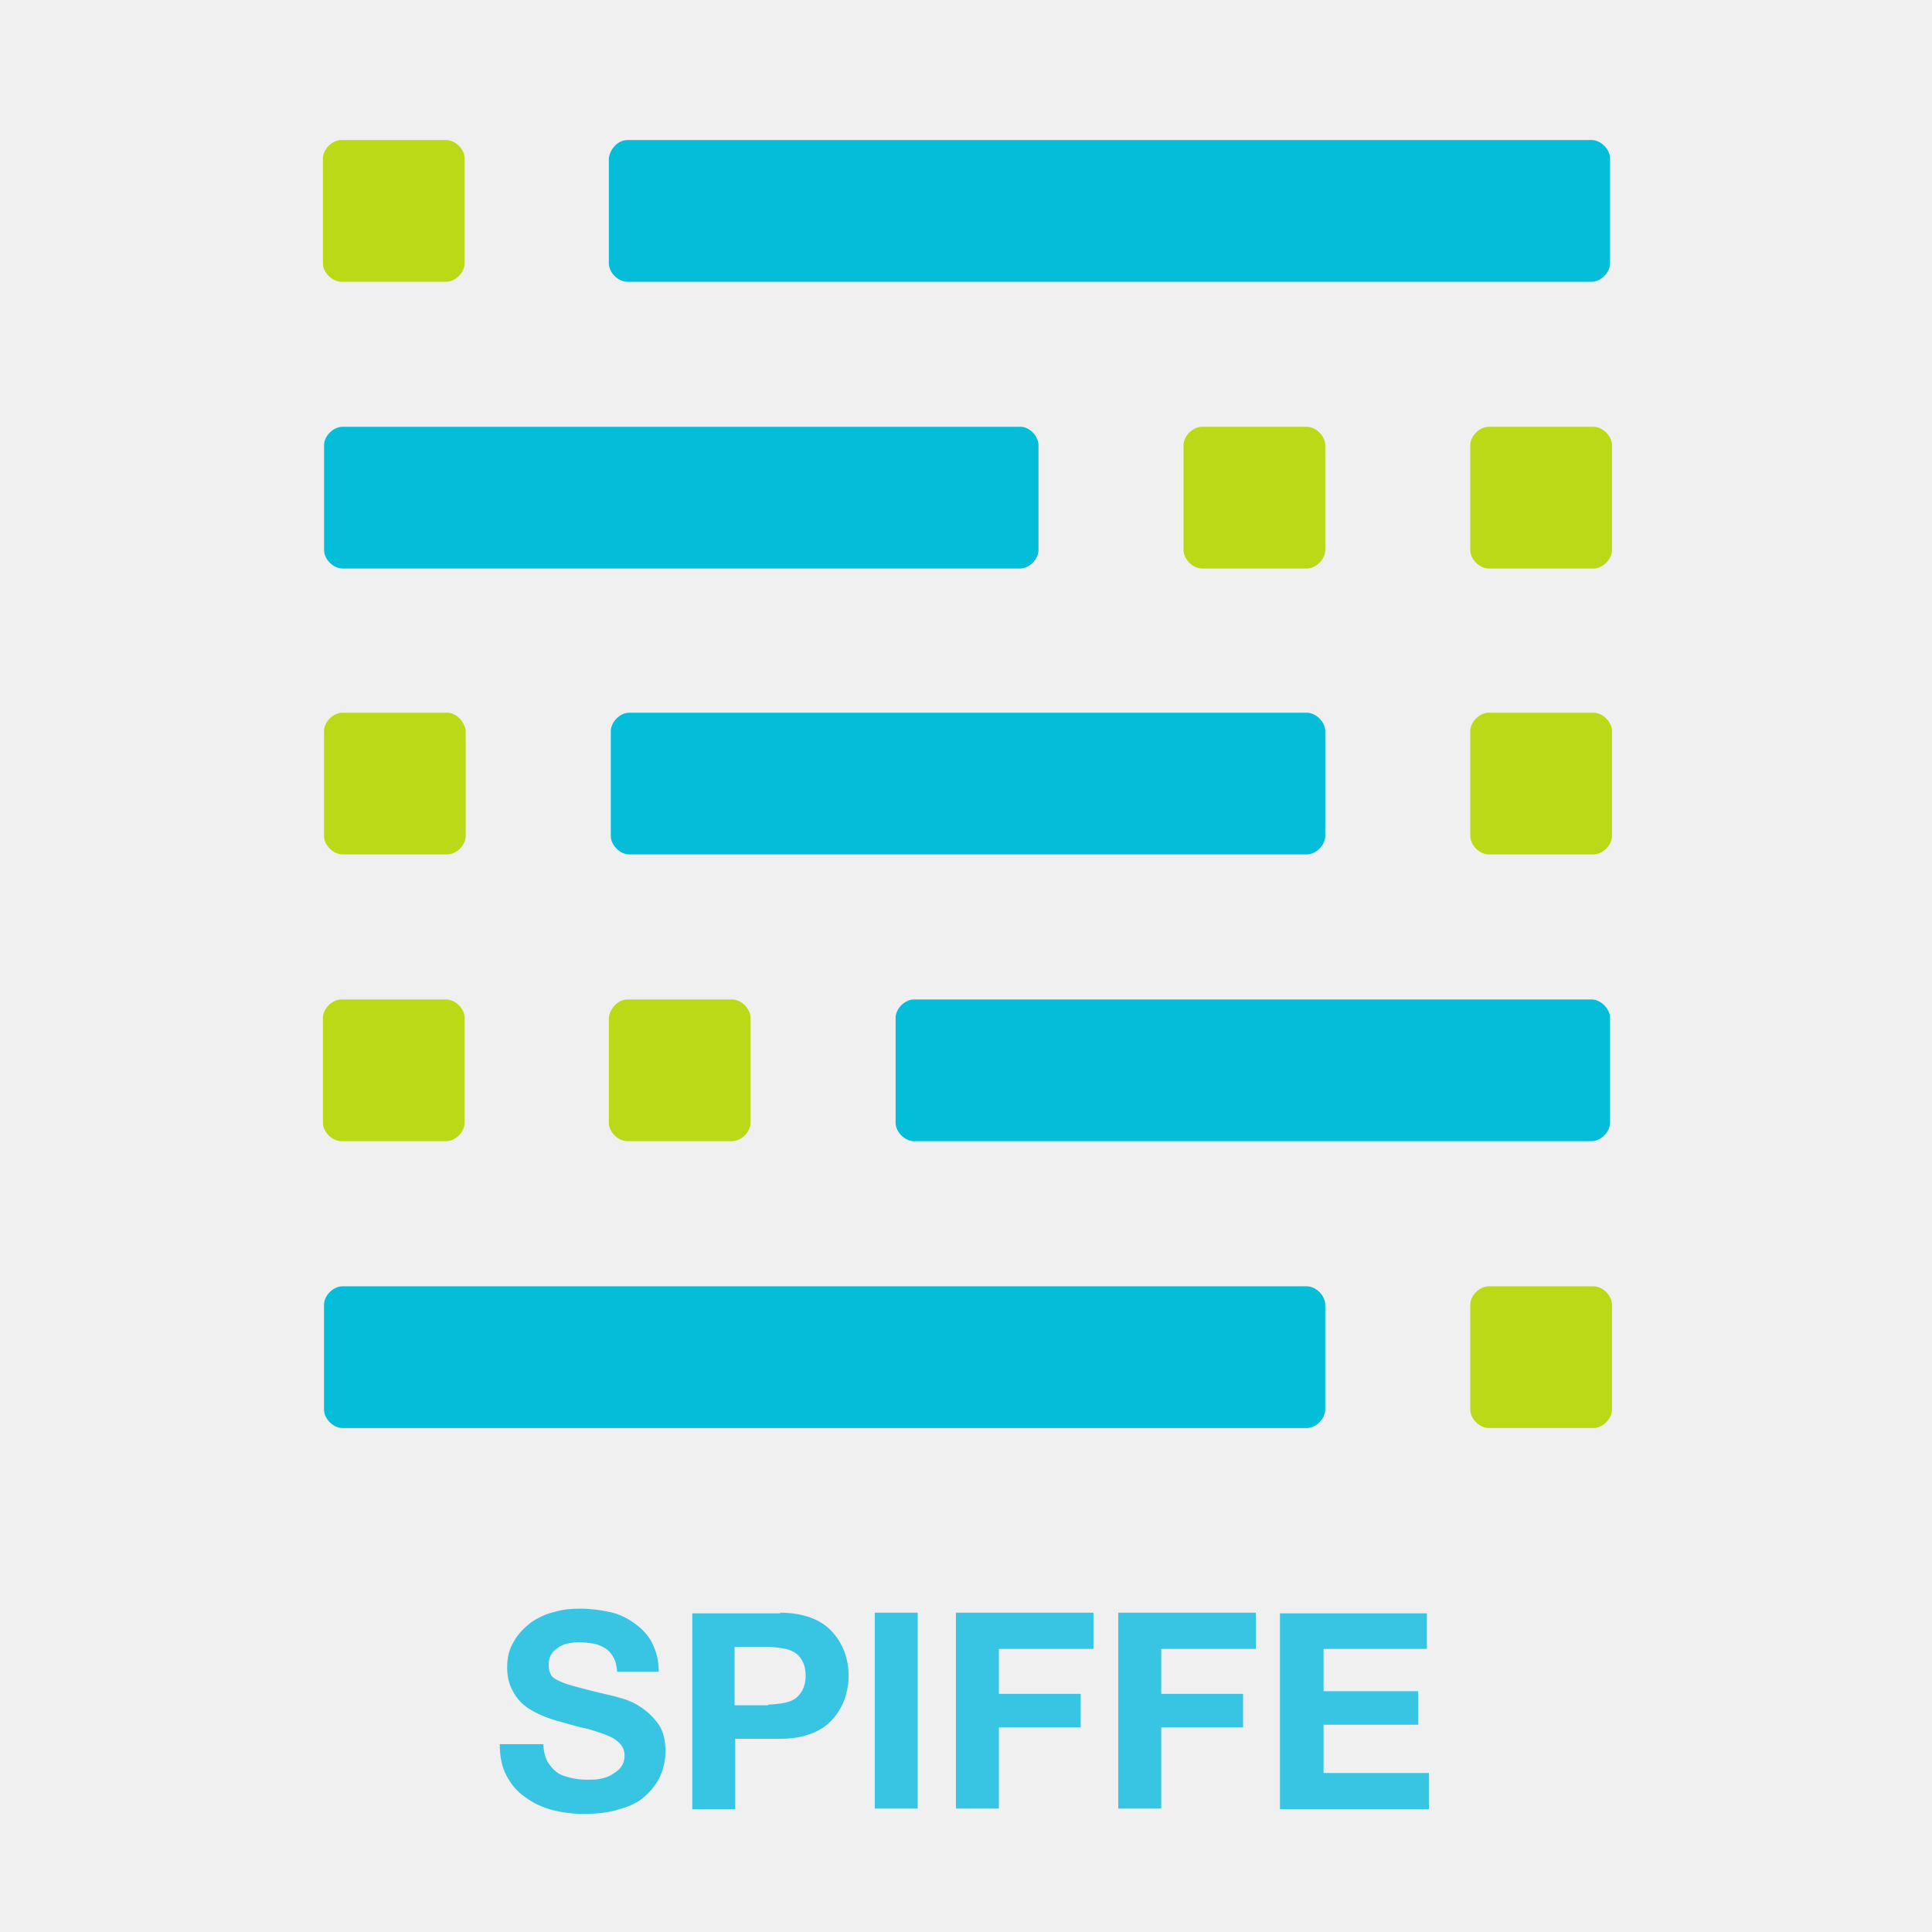
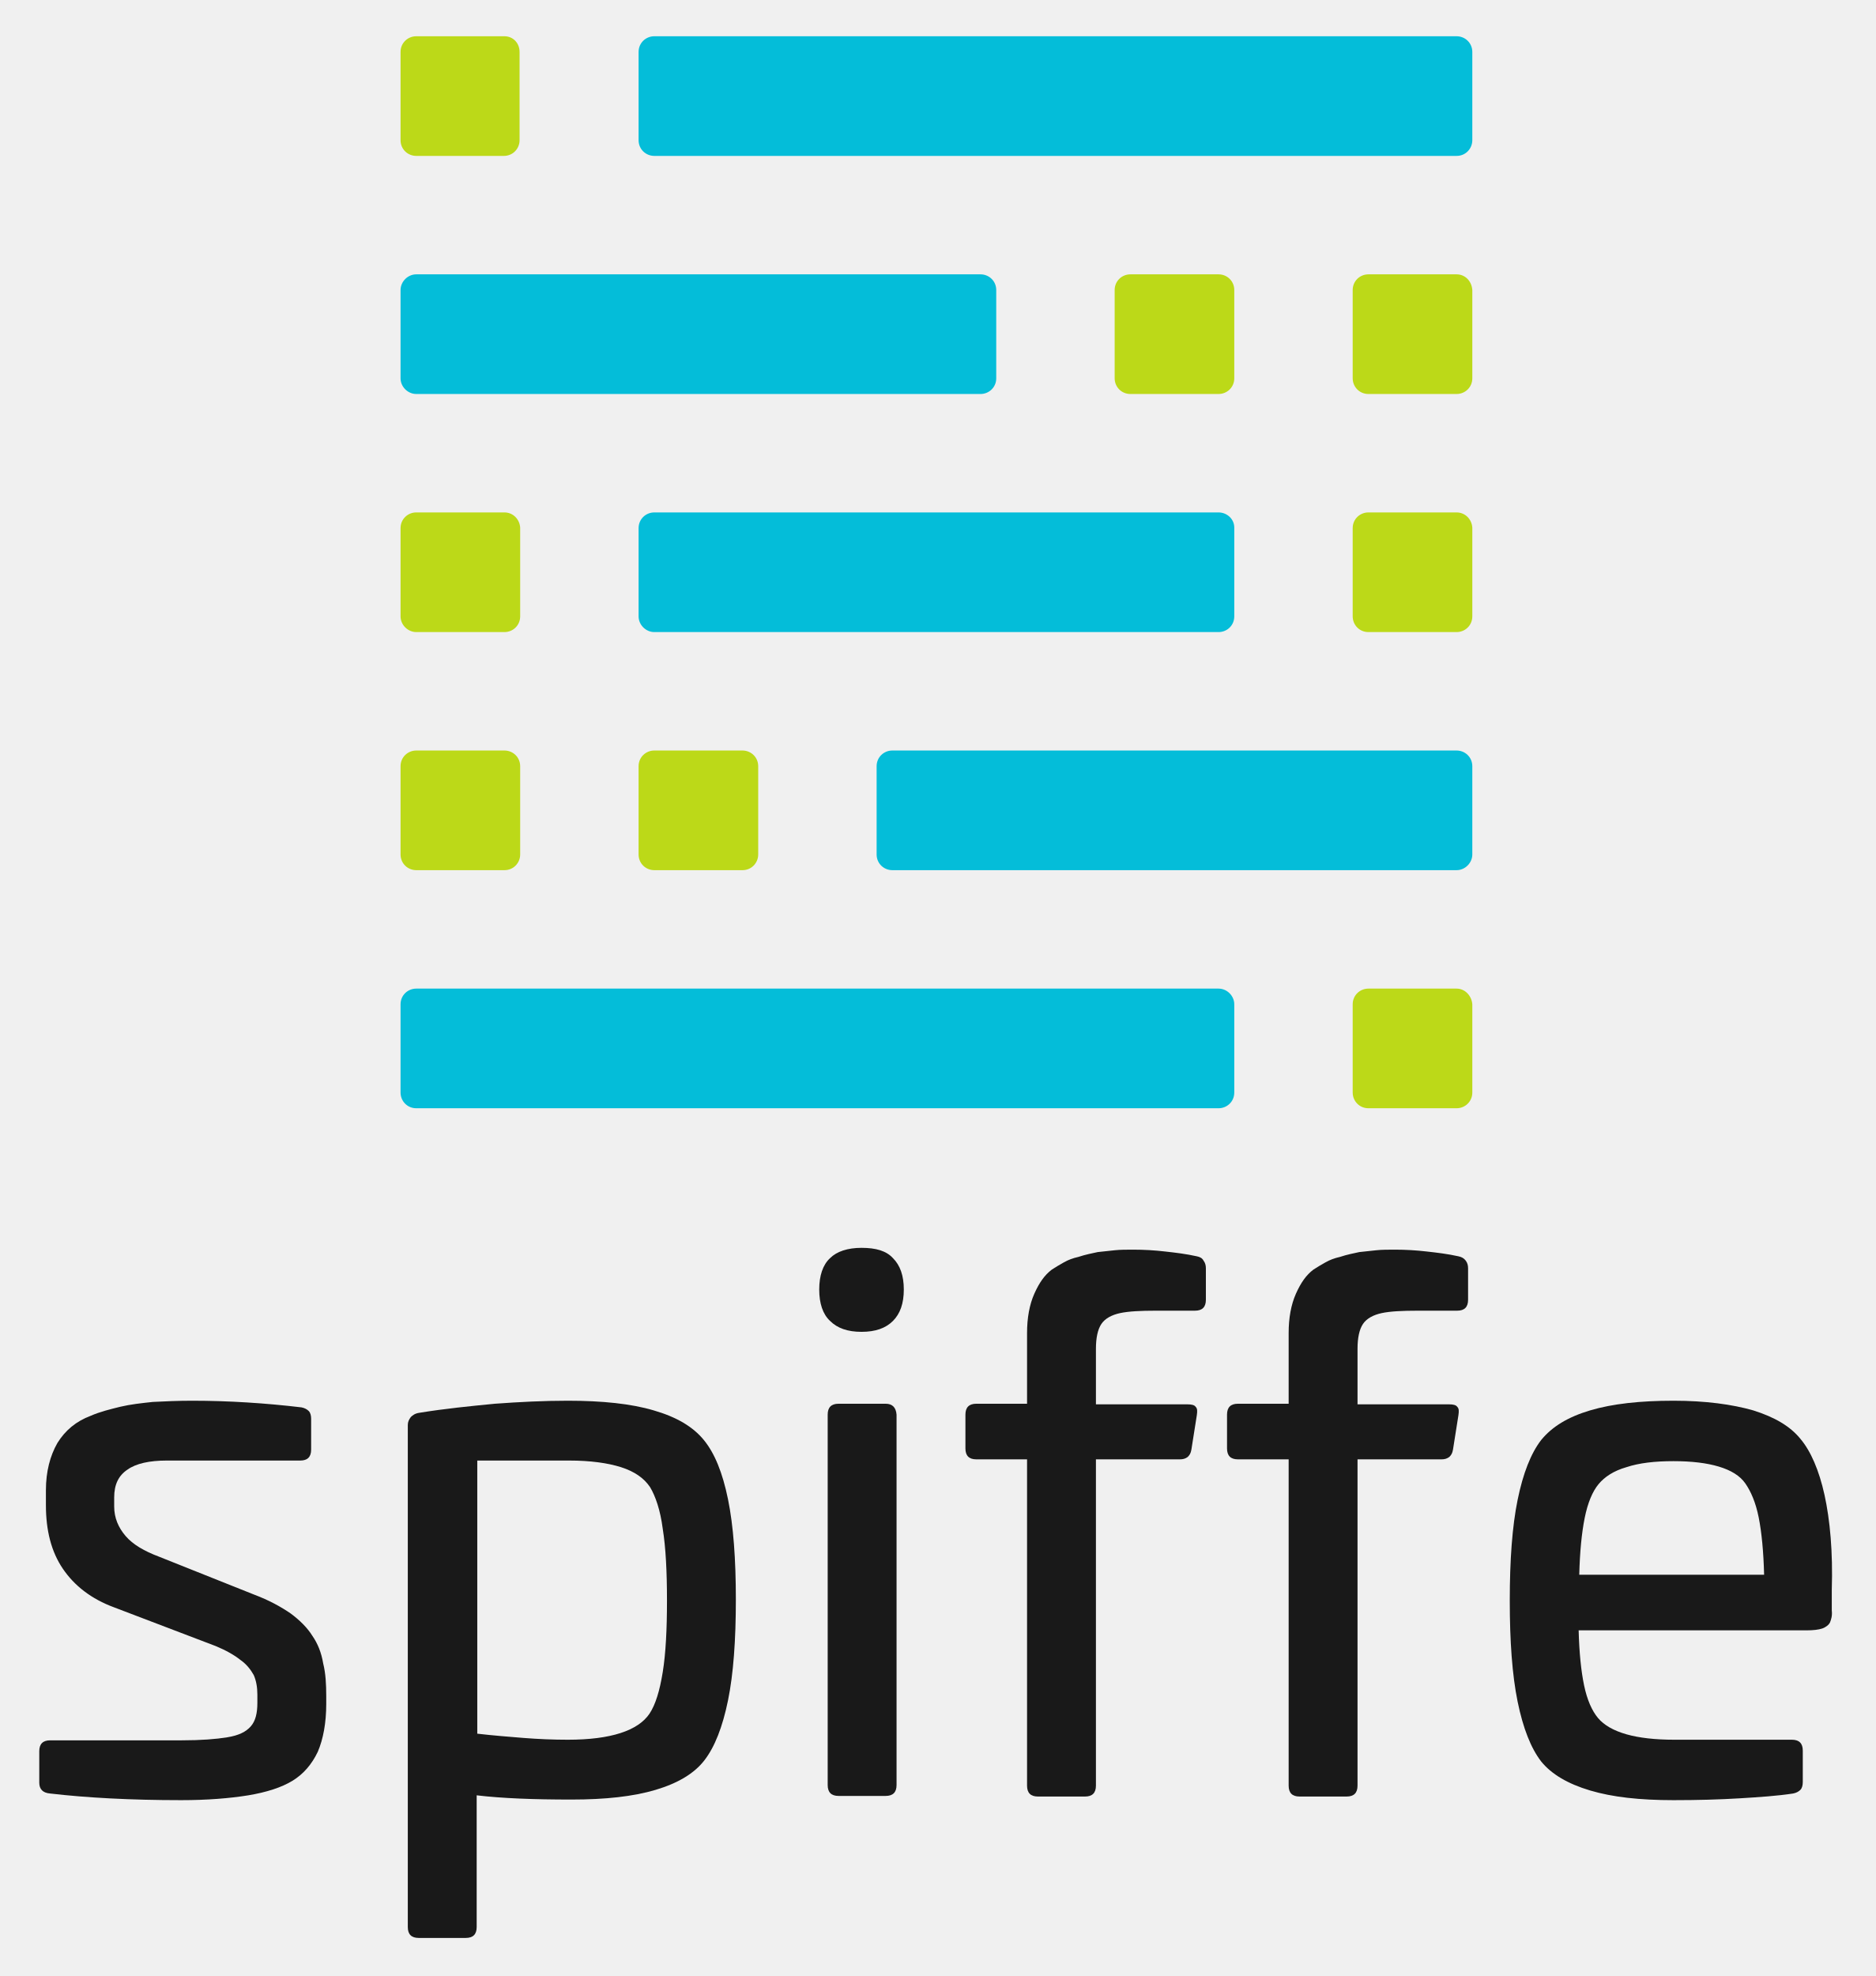
- <svg xmlns="http://www.w3.org/2000/svg" version="1.1" id="Layer_1" x="0px" y="0px" viewBox="0 0 288 288" style="enable-background:new 0 0 288 288;" xml:space="preserve">
+ <svg xmlns="http://www.w3.org/2000/svg" version="1.1" x="0px" y="0px" viewBox="0 0 310.5 327" style="enable-background:new 0 0 310.5 327;" xml:space="preserve">
  <style type="text/css">
- 	.st0{fill:#0072C6;}
- 	.st1{fill:#F0FEFE;}
- 	.st2{fill:#EFFDFD;}
- 	.st3{fill:#F0FDFD;}
- 	.st4{fill:#38C4E3;}
- 	.st5{fill:#326DE5;}
- 	.st6{fill:#2A9E8B;}
- 	.st7{fill:#F47621;}
- 	.st8{fill:#7FA3EF;}
- 	.st9{fill:#86A9F0;}
- 	.st10{fill:#7BA0EE;}
- 	.st11{fill:#82A5EF;}
- 	.st12{fill:#FEFEFE;}
- 	.st13{fill:none;}
- 	.st14{fill:#D3EBE7;}
- 	.st15{fill:#DBEEEB;}
- 	.st16{fill:#BEE1DB;}
- 	.st17{fill:#E0F0EE;}
- 	.st18{fill:#FDFEFE;}
- 	.st19{fill:#FBFCFC;}
- 	.st20{fill:#2EA08E;}
- 	.st21{fill:#2A9E8C;}
- 	.st22{fill:#47AC9B;}
- 	.st23{fill:#F4FAF9;}
- 	.st24{fill:#747373;}
- 	.st25{fill:#1073C1;}
- 	.st26{fill:#F4F4F4;}
- 	.st27{fill:#DBDBDB;}
- 	.st28{fill:#A3A3A3;}
- 	.st29{fill:#2A2929;}
- 	.st30{fill:#222121;}
- 	.st31{fill:#6C6B6B;}
- 	.st32{fill:#B1B1B1;}
- 	.st33{fill:#D2D2D2;}
- 	.st34{fill:#D6D6D6;}
- 	.st35{fill:#DEDEDE;}
- 	.st36{fill:#D5D5D5;}
- 	.st37{fill:#C1C1C1;}
- 	.st38{fill:#E1E1E1;}
- 	.st39{fill:#CECECE;}
- 	.st40{fill:#3F3E3E;}
- 	.st41{fill:#B8B8B8;}
- 	.st42{fill:#C9C9C9;}
- 	.st43{fill:#BCBBBB;}
- 	.st44{fill:#D7D7D7;}
- 	.st45{fill:#B7B7B7;}
- 	.st46{fill:#9B9A9A;}
- 	.st47{fill:#ACACAC;}
- 	.st48{fill:#4B4949;}
- 	.st49{fill:#ABABAB;}
- 	.st50{fill:#484646;}
- 	.st51{fill:#E7E7E7;}
- 	.st52{fill:#333232;}
- 	.st53{fill:#CBCBCB;}
- 	.st54{fill:#8E8D8D;}
- 	.st55{fill:#313030;}
- 	.st56{fill:#5B5959;}
- 	.st57{fill:#D4D4D4;}
- 	.st58{fill:#BFBFBF;}
- 	.st59{fill:#D8D8D8;}
- 	.st60{fill:#9F9F9F;}
- 	.st61{fill:#E5E5E5;}
- 	.st62{fill:#EDEDED;}
- 	.st63{fill:#919090;}
- 	.st64{fill:#B5B5B5;}
- 	.st65{fill:#AFAFAF;}
- 	.st66{fill:#C6C6C6;}
- 	.st67{fill:#767575;}
- 	.st68{fill:#3C3B3B;}
- 	.st69{fill:#DDDDDD;}
- 	.st70{fill:#9E9E9E;}
- 	.st71{fill:#363535;}
- 	.st72{fill:#D0D0D0;}
- 	.st73{fill:#CFCECE;}
- 	.st74{fill:#E3E3E3;}
- 	.st75{fill:#9F9E9E;}
- 	.st76{fill:#E6E6E6;}
- 	.st77{fill:#656565;}
- 	.st78{fill:#5D5C5C;}
- 	.st79{fill:#878686;}
- 	.st80{fill:#717070;}
- 	.st81{fill:#959595;}
- 	.st82{fill:#A2A1A1;}
- 	.st83{fill:#999898;}
- 	.st84{fill:#8F8F8F;}
- 	.st85{fill:#E0E0E0;}
- 	.st86{fill:#535252;}
- 	.st87{fill:#666565;}
- 	.st88{fill:#C0C0C0;}
- 	.st89{fill:#DADADA;}
- 	.st90{fill:#4A4949;}
- 	.st91{fill:#A1A1A1;}
- 	.st92{fill:#B3B3B3;}
- 	.st93{fill:#4B4A4A;}
- 	.st94{fill:#A9A9A9;}
- 	.st95{fill:#777676;}
- 	.st96{fill:#C4C4C4;}
- 	.st97{fill:#C7C6C6;}
- 	.st98{fill:#4F4E4E;}
- 	.st99{fill:#A7A6A6;}
- 	.st100{fill:#BEBEBE;}
- 	.st101{fill:#A7A7A7;}
- 	.st102{fill:#BABABA;}
- 	.st103{fill:#3B3939;}
- 	.st104{fill:#AEAEAE;}
- 	.st105{fill:#A6A6A6;}
- 	.st106{fill:#E2E2E2;}
- 	.st107{fill:#949393;}
- 	.st108{fill:#474646;}
- 	.st109{fill:#D3D3D3;}
- 	.st110{fill:#CACACA;}
- 	.st111{fill:#CFCFCF;}
- 	.st112{fill:#B2B2B2;}
- 	.st113{fill:#898888;}
- 	.st114{fill:#F8F8F8;}
- 	.st115{fill:#DCDCDC;}
- 	.st116{fill:#EBEBEB;}
- 	.st117{fill:#AAAAAA;}
- 	.st118{fill:#9C9C9C;}
- 	.st119{fill:#ACABAB;}
- 	.st120{fill:#838383;}
- 	.st121{fill:#A2A2A2;}
- 	.st122{fill:#0D0C0C;}
- 	.st123{fill:#C2C1C1;}
- 	.st124{fill:#C8C8C8;}
- 	.st125{fill:#3A3939;}
- 	.st126{fill:#ECECEC;}
- 	.st127{fill:#939393;}
- 	.st128{fill:#A3A2A2;}
- 	.st129{fill:#5B5A5A;}
- 	.st130{fill:#616060;}
- 	.st131{fill:#424141;}
- 	.st132{fill:#C7C7C7;}
- 	.st133{fill:#D5D4D4;}
- 	.st134{fill:#C3C3C3;}
- 	.st135{fill:#515050;}
- 	.st136{fill:#2B2A2A;}
- 	.st137{fill:#565555;}
- 	.st138{fill:#B6B6B6;}
- 	.st139{fill:#787777;}
- 	.st140{fill:#979696;}
- 	.st141{fill:#CDCDCD;}
- 	.st142{fill:#8D8D8D;}
- 	.st143{fill:#6B6A6A;}
- 	.st144{fill:#3D3B3B;}
- 	.st145{fill:#909090;}
- 	.st146{fill:#6A6969;}
- 	.st147{fill:#191818;}
- 	.st148{fill:#605F5F;}
- 	.st149{fill:#7B7A7A;}
- 	.st150{fill:#A1A0A0;}
- 	.st151{fill:#D1D1D1;}
- 	.st152{fill:#B7B6B6;}
- 	.st153{fill:#AAA9A9;}
- 	.st154{fill:#ADADAD;}
- 	.st155{fill:#999999;}
- 	.st156{fill:#666464;}
- 	.st157{fill:#BCBCBC;}
- 	.st158{fill:#D1D0D0;}
- 	.st159{fill:#373636;}
- 	.st160{fill:#141212;}
- 	.st161{fill:#252424;}
- 	.st162{fill:#0F0E0E;}
- 	.st163{fill:#161515;}
- 	.st164{fill:#454343;}
- 	.st165{fill:#070606;}
- 	.st166{fill:#6F6E6E;}
- 	.st167{fill:#434242;}
- 	.st168{fill:#353434;}
- 	.st169{fill:#302E2E;}
- 	.st170{fill:#464545;}
- 	.st171{fill:#201F1F;}
- 	.st172{fill:#2D2C2C;}
- 	.st173{fill:#1D1B1B;}
- 	.st174{fill:#464444;}
- 	.st175{fill:#242222;}
- 	.st176{fill:#0C0A0A;}
- 	.st177{fill:#232121;}
- 	.st178{fill:#262424;}
- 	.st179{fill:#939292;}
- 	.st180{fill:#161414;}
- 	.st181{fill:#3A3838;}
- 	.st182{fill:#575555;}
- 	.st183{fill:#0A0909;}
- 	.st184{fill:#626161;}
- 	.st185{fill:#5A5959;}
- 	.st186{fill:#7C7C7C;}
- 	.st187{fill:#525151;}
- 	.st188{fill:#1C1B1B;}
- 	.st189{fill:#686767;}
- 	.st190{fill:#292727;}
- 	.st191{fill:#0E0D0D;}
- 	.st192{fill:#2F2E2E;}
- 	.st193{fill:#090707;}
- 	.st194{fill:#2E2D2D;}
- 	.st195{fill:#1E1C1C;}
- 	.st196{fill:#040101;}
- 	.st197{fill:#212020;}
- 	.st198{fill:#1B1919;}
- 	.st199{fill:#807F7F;}
- 	.st200{fill:#2F2D2D;}
- 	.st201{fill:#777575;}
- 	.st202{fill:#656464;}
- 	.st203{fill:#3B3A3A;}
- 	.st204{fill:#777777;}
- 	.st205{fill:#2A2828;}
- 	.st206{fill:#0F0C0C;}
- 	.st207{fill:#5E5D5D;}
- 	.st208{fill:#0D0B0B;}
- 	.st209{fill:#595858;}
- 	.st210{fill:#2F2F2F;}
- 	.st211{fill:#101010;}
- 	.st212{fill:#191919;}
- 	.st213{fill:#181616;}
- 	.st214{fill:#0E0C0C;}
- 	.st215{fill:#211F1F;}
- 	.st216{fill:#767676;}
- 	.st217{fill:#C2C2C2;}
- 	.st218{fill:#5C5A5A;}
- 	.st219{fill:#2C2B2B;}
- 	.st220{fill:#1D1D1D;}
- 	.st221{fill:#2E2E2E;}
- 	.st222{fill:#4E4D4D;}
- 	.st223{fill:#A4A4A4;}
- 	.st224{fill:#7E7E7E;}
- 	.st225{fill:#949494;}
- 	.st226{fill:#1A1A1A;}
- 	.st227{fill:#242424;}
- 	.st228{fill:#383636;}
- 	.st229{fill:#222020;}
- 	.st230{fill:#414141;}
- 	.st231{fill:#636262;}
- 	.st232{fill:#323131;}
- 	.st233{fill:#424242;}
- 	.st234{fill:#2B2929;}
- 	.st235{fill:#1C1C1C;}
- 	.st236{fill:#585858;}
- 	.st237{fill:#3F3F3F;}
- 	.st238{fill:#5C5C5C;}
- 	.st239{fill:#1F1D1D;}
- 	.st240{fill:#1B1B1B;}
- 	.st241{fill:#4C4C4C;}
- 	.st242{fill:#333333;}
- 	.st243{fill:#3D3C3C;}
- 	.st244{fill:#3D3D3D;}
- 	.st245{fill:#7E7D7D;}
- 	.st246{fill:#282626;}
- 	.st247{fill:#161616;}
- 	.st248{fill:#858484;}
- 	.st249{fill:#363434;}
- 	.st250{fill:#2D2B2B;}
- 	.st251{fill:#545353;}
- 	.st252{fill:#313131;}
- 	.st253{fill:#2A2A2A;}
- 	.st254{fill:#262626;}
- 	.st255{fill:#121212;}
- 	.st256{fill:#969696;}
- 	.st257{fill:#797979;}
- 	.st258{fill:#737373;}
- 	.st259{fill:#282727;}
- 	.st260{fill:#131212;}
- 	.st261{fill:#232323;}
- 	.st262{fill:#5A5A5A;}
- 	.st263{fill:#454545;}
- 	.st264{fill:#353535;}
- 	.st265{fill:#868585;}
- 	.st266{fill:#312F2F;}
- 	.st267{fill:#2E2C2C;}
- 	.st268{fill:#616161;}
- 	.st269{fill:#181717;}
- 	.st270{fill:#373737;}
- 	.st271{fill:#8B8B8B;}
- 	.st272{fill:#4D4D4D;}
- 	.st273{fill:#272727;}
- 	.st274{fill:#191717;}
- 	.st275{fill:#6A6A6A;}
- 	.st276{fill:#535353;}
- 	.st277{fill:#626262;}
- 	.st278{fill:#2C2C2C;}
- 	.st279{fill:#323232;}
- 	.st280{fill:#8A8A8A;}
- 	.st281{fill:#3E3E3E;}
- 	.st282{fill:#2D2D2D;}
- 	.st283{fill:#818181;}
- 	.st284{fill:#3B3B3B;}
- 	.st285{fill:#898989;}
- 	.st286{fill:#5B5B5B;}
- 	.st287{fill:#868686;}
- 	.st288{fill:#A0A0A0;}
- 	.st289{fill:#7A7A7A;}
- 	.st290{fill:#717171;}
- 	.st291{fill:#434343;}
- 	.st292{fill:#494949;}
- 	.st293{fill:#464646;}
- 	.st294{fill:#636363;}
- 	.st295{fill:#515151;}
- 	.st296{fill:#222222;}
- 	.st297{fill:#848484;}
- 	.st298{fill:#292929;}
- 	.st299{fill:#6D6D6D;}
- 	.st300{fill:#787878;}
- 	.st301{fill:#151515;}
- 	.st302{fill:#282828;}
- 	.st303{fill:#A8A8A8;}
- 	.st304{fill:#565656;}
- 	.st305{fill:#363636;}
- 	.st306{fill:#727272;}
- 	.st307{fill:#919191;}
- 	.st308{fill:#676767;}
- 	.st309{fill:#5D5D5D;}
- 	.st310{fill:#070707;}
- 	.st311{fill:#1E1E1E;}
- 	.st312{fill:#545454;}
- 	.st313{fill:#757575;}
- 	.st314{fill:#525252;}
- 	.st315{fill:#6F6F6F;}
- 	.st316{fill:#505050;}
- 	.st317{fill:#1E1D1D;}
- 	.st318{fill:#6E6E6E;}
- 	.st319{fill:#262525;}
- 	.st320{fill:#E4E4E4;}
- 	.st321{fill:#7B7B7B;}
- 	.st322{fill:#575757;}
- 	.st323{fill:#1A1919;}
- 	.st324{fill:#404040;}
- 	.st325{fill:#7D7D7D;}
- 	.st326{fill:#151313;}
- 	.st327{fill:#444444;}
- 	.st328{fill:#4F4F4F;}
- 	.st329{fill:#0D0D0D;}
- 	.st330{fill:#050303;}
- 	.st331{fill:#8E8E8E;}
- 	.st332{fill:#1F1E1E;}
- 	.st333{fill:#191616;}
- 	.st334{fill:#828282;}
- 	.st335{fill:#181818;}
- 	.st336{fill:#303030;}
- 	.st337{fill:#6C6C6C;}
- 	.st338{fill:#4B4B4B;}
- 	.st339{fill:#474747;}
- 	.st340{fill:#858585;}
- 	.st341{fill:#979797;}
- 	.st342{fill:#929292;}
- 	.st343{fill:#585757;}
- 	.st344{fill:#504F4F;}
- 	.st345{fill:#686868;}
- 	.st346{fill:#CCCCCC;}
- 	.st347{fill:#7F7F7F;}
- 	.st348{fill:#F6F6F6;}
- 	.st349{fill:#D9D9D9;}
- 	.st350{fill:#212121;}
- 	.st351{fill:#8C8C8C;}
- 	.st352{fill:#888888;}
- 	.st353{fill:#9B9B9B;}
- 	.st354{fill:#BBBBBB;}
- 	.st355{fill:#5E5E5E;}
- 	.st356{fill:#9A9A9A;}
- 	.st357{fill:#B9B9B9;}
- 	.st358{fill:#383838;}
- 	.st359{fill:#3C3C3C;}
- 	.st360{fill:#F1F1F1;}
- 	.st361{fill:#FAFAFA;}
- 	.st362{fill:#B4B4B4;}
- 	.st363{fill:#E9E9E9;}
- 	.st364{fill:#DFDFDF;}
- 	.st365{fill:#555555;}
- 	.st366{fill:#BDBDBD;}
- 	.st367{fill:#707070;}
- 	.st368{fill:#878787;}
- 	.st369{fill:#E8E8E8;}
- 	.st370{fill:#C5C5C5;}
- 	.st371{fill:#989898;}
- 	.st372{fill:#EAEAEA;}
- 	.st373{fill:#323030;}
- 	.st374{fill:#606060;}
- 	.st375{fill:#747474;}
- 	.st376{fill:#FDFDFD;}
- 	.st377{fill:#B0B0B0;}
- 	.st378{fill:#A5A5A5;}
- 	.st379{fill:#F9F9F9;}
- 	.st380{fill:#0B0B0B;}
- 	.st381{fill:#080808;}
- 	.st382{fill:#F0F0F0;}
- 	.st383{fill:#646464;}
- 	.st384{fill:#F3F3F3;}
- 	.st385{fill:#EFEFEF;}
- 	.st386{fill:#0E0E0E;}
- 	.st387{fill:#030303;}
- 	.st388{fill:#9D9D9D;}
- 	.st389{fill:#252525;}
- 	.st390{fill:#343434;}
- 	.st391{fill:#666666;}
- 	.st392{fill:#090909;}
- 	.st393{fill:#3A3A3A;}
- 	.st394{fill:#050505;}
- 	.st395{fill:#4E4E4E;}
- 	.st396{fill:#040404;}
- 	.st397{fill:#202020;}
- 	.st398{fill:#BCD918;}
- 	.st399{fill:#04BDD9;}
- 	.st400{fill:#3A4F9F;}
- 	.st401{fill:#5567AE;}
- 	.st402{fill:#3F5090;}
- 	.st403{fill:#5B67A1;}
- 	.st404{fill:#3E4F90;}
- 	.st405{fill:#6A79B9;}
- 	.st406{fill:#6E78AF;}
- 	.st407{fill:#43559F;}
- 	.st408{fill:#252C45;}
- 	.st409{fill:#375375;}
- 	.st410{fill:#FE6633;}
- 	.st411{fill:#F5F1F0;}
- 	.st412{fill:#E44733;}
- 	.st413{fill:#EA6653;}
- 	.st414{fill:#EA6552;}
- 	.st415{fill:#FEE8E4;}
- 	.st416{fill:#E1CDCA;}
- 	.st417{fill:#E54934;}
- 	.st418{fill:#F4A523;}
- 	.st419{fill:#F6E1DD;}
- 	.st420{fill:#E86553;}
- 	.st421{fill:#FED4CC;}
- 	.st422{fill:#D7AFAA;}
- 	.st423{fill:#06262C;}
- 	.st424{fill:#209FBC;}
- 	.st425{fill:#209EBB;}
- 	.st426{fill:#F0F2F2;}
- 	.st427{fill:#3F585D;}
- 	.st428{fill:#09282E;}
- 	.st429{fill:#F0F1F3;}
- 	.st430{fill:#F1F4F7;}
- 	.st431{fill:#0070C3;}
- 	.st432{fill:#F5F6F8;}
- 	.st433{fill:#88E0B8;}
- 	.st434{fill:#DFE0E2;}
- 	.st435{fill:#6FD7C1;}
- 	.st436{fill:#42C6D4;}
- 	.st437{fill:#77DABE;}
- 	.st438{fill:#F5F6F1;}
- 	.st439{fill:#A4E5C8;}
- 	.st440{fill:#3FC4D5;}
- 	.st441{fill:#34BDF0;}
- 	.st442{fill:#F7F5DF;}
- 	.st443{fill:#62D2C7;}
- 	.st444{fill:#F8F4CF;}
- 	.st445{fill:#6AD5C4;}
- 	.st446{fill:#F6F5EA;}
- 	.st447{fill:#FAF2B3;}
- 	.st448{fill:#E9EAEC;}
- 	.st449{fill:#E7E8EA;}
- 	.st450{fill:#9FDEF9;}
- 	.st451{fill:#FBF1A3;}
- 	.st452{fill:#F9F3C4;}
- 	.st453{fill:#E3E4E6;}
- 	.st454{fill:#F8F4D6;}
- 	.st455{fill:#A0DEF8;}
- 	.st456{fill:#F2F3F5;}
- 	.st457{fill:#9CDCF8;}
- 	.st458{fill:#DADBDD;}
- 	.st459{fill:#81DDBA;}
- 	.st460{fill:#EDEEF0;}
- 	.st461{fill:#FEEB73;}
- 	.st462{fill:#4DC8E0;}
- 	.st463{fill:#DCDDDF;}
- 	.st464{fill:#97DAF7;}
- 	.st465{fill:#D7D8DA;}
- 	.st466{fill:#43C2E8;}
- 	.st467{fill:#44C4E5;}
- 	.st468{fill:#D5D6D8;}
- 	.st469{fill:#F1F2F4;}
- 	.st470{fill:#71D6C9;}
- 	.st471{fill:#FEE864;}
- 	.st472{fill:#5ECED5;}
- 	.st473{fill:#F7F5E7;}
- 	.st474{fill:#78D8C5;}
- 	.st475{fill:#67D2CE;}
- 	.st476{fill:#7FDBBF;}
- 	.st477{fill:#8ADDBF;}
- 	.st478{fill:#22ADE2;}
- 	.st479{fill:#F4F5F7;}
- 	.st480{fill:#1F649A;}
- 	.st481{fill:#32C0DA;}
- 	.st482{fill:#41C2E9;}
- 	.st483{fill:#2DBEDC;}
- 	.st484{fill:#17699A;}
- 	.st485{fill:#FDE968;}
- 	.st486{fill:#FED740;}
- 	.st487{fill:#98DFC2;}
- 	.st488{fill:#5ACFCA;}
- 	.st489{fill:#FEDD4B;}
- 	.st490{fill:#3E879F;}
- 	.st491{fill:#FDE357;}
- 	.st492{fill:#55CADB;}
- 	.st493{fill:#FAF09E;}
- 	.st494{fill:#FEFDF4;}
- 	.st495{fill:#58CCD8;}
- 	.st496{fill:#FEE050;}
- 	.st497{fill:#28AEE2;}
- 	.st498{fill:#FCEF8F;}
- 	.st499{fill:#DCDEE0;}
- 	.st500{fill:#ECEDEF;}
- 	.st501{fill:#EFF0F2;}
- 	.st502{fill:#E0E1E3;}
- 	.st503{fill:#E5E7E8;}
- 	.st504{fill:#D9DADC;}
- 	.st505{fill:#E0E3E4;}
- 	.st506{fill:#D5D8D9;}
- 	.st507{fill:#7CD8D1;}
- 	.st508{fill:#D2D5D7;}
- 	.st509{fill:#8BD6F6;}
- 	.st510{fill:#79D6D4;}
- 	.st511{fill:#89DFB7;}
- 	.st512{fill:#38BEEF;}
- 	.st513{fill:#4FC8DF;}
- 	.st514{fill:#3CC0EC;}
- 	.st515{fill:#64D1D1;}
- 	.st516{fill:#71D6C7;}
- 	.st517{fill:#6AD4CC;}
- 	.st518{fill:#48C5E3;}
- 	.st519{fill:#63D0D2;}
- 	.st520{fill:#83DFBB;}
- 	.st521{fill:#83DCBE;}
- 	.st522{fill:#89E5D6;}
- 	.st523{fill:#066CA3;}
- 	.st524{fill:#7DDDD8;}
- 	.st525{fill:#0071CE;}
- 	.st526{fill:#087EBB;}
- 	.st527{fill:#85DFB9;}
- 	.st528{fill:#A1E4C8;}
- 	.st529{fill:#7EDACC;}
- 	.st530{fill:#85DCCC;}
- 	.st531{fill:#47C7D1;}
- 	.st532{fill:#48C7D6;}
- 	.st533{fill:#7DDCBC;}
- 	.st534{fill:#92E0C9;}
- 	.st535{fill:#8CDEC9;}
- 	.st536{fill:#8FD8F7;}
- 	.st537{fill:#3AC3D7;}
- 	.st538{fill:#F7F5E5;}
- 	.st539{fill:#50CBCD;}
- 	.st540{fill:#5DD0C9;}
- 	.st541{fill:#6AD3CF;}
- 	.st542{fill:#64D3C6;}
- 	.st543{fill:#72D6CD;}
- 	.st544{fill:#78D7CE;}
- 	.st545{fill:#65D3C5;}
- 	.st546{fill:#88D5F7;}
- 	.st547{fill:#F9F3BD;}
- 	.st548{fill:#FAF2AA;}
- 	.st549{fill:#F9F3B7;}
- 	.st550{fill:#F4F4D0;}
- 	.st551{fill:#01ACEE;}
- 	.st552{fill:#9BDCF8;}
- 	.st553{fill:#06AFEC;}
- 	.st554{fill:#49C3EC;}
- 	.st555{fill:#FCF095;}
- 	.st556{fill:#FCEF89;}
- 	.st557{fill:#FCF19B;}
- 	.st558{fill:#DBEDBF;}
- 	.st559{fill:#49C6E3;}
- 	.st560{fill:#45C4E5;}
- 	.st561{fill:#98E1C9;}
- 	.st562{fill:#9CE3C8;}
- 	.st563{fill:#FDED7E;}
- 	.st564{fill:#FDEC79;}
- 	.st565{fill:#FEEA6E;}
- 	.st566{fill:#F4EC83;}
- 	.st567{fill:#FEE65D;}
- 	.st568{fill:#0BB1EA;}
- 	.st569{fill:#15B4E5;}
- 	.st570{fill:#22BAE1;}
- 	.st571{fill:#19B6E5;}
- 	.st572{fill:#FED239;}
- 	.st573{fill:#FDCD31;}
- 	.st574{fill:#FCCA2C;}
- 	.st575{fill:#4DCAD0;}
- 	.st576{fill:#FDEE84;}
- 	.st577{fill:#8ADDCD;}
- 	.st578{fill:#80D9D0;}
- 	.st579{fill:#85DACF;}
- 	.st580{fill:#71D5D1;}
- 	.st581{fill:#56CCD4;}
- 	.st582{fill:#5DCED2;}
- 	.st583{fill:#4FCAD4;}
- 	.st584{fill:#64D0D4;}
- 	.st585{fill:#6BD3D4;}
- 	.st586{fill:#7DDBBF;}
- 	.st587{fill:#E0C049;}
- 	.st588{fill:#F5BB21;}
- 	.st589{fill:#93D9F7;}
- 	.st590{fill:#49C7E2;}
- 	.st591{fill:#77D9C4;}
- 	.st592{fill:#8FDFCC;}
- 	.st593{fill:#35C1D9;}
- 	.st594{fill:#28BCDD;}
- 	.st595{fill:#56CDCC;}
- 	.st596{fill:#64D1D0;}
- 	.st597{fill:#FDC627;}
- 	.st598{fill:#FBC224;}
- 	.st599{fill:#B2D4AF;}
- 	.st600{fill:#D9CD66;}
- 	.st601{fill:#D0E3A1;}
- 	.st602{fill:#D7EAB5;}
- 	.st603{fill:#0EB2E9;}
- 	.st604{fill:#FCEE84;}
- 	.st605{fill:#11B3E8;}
- 	.st606{fill:#15B4E6;}
- 	.st607{fill:#1EB8E2;}
- 	.st608{fill:#25BBDF;}
- 	.st609{fill:#FDDB46;}
- 	.st610{fill:#FCBD1D;}
- 	.st611{fill:#020203;}
- 	.st612{fill:#030304;}
- 	.st613{fill:#080809;}
- 	.st614{fill:#070708;}
- 	.st615{fill:#2C2D32;}
- 	.st616{fill:#040405;}
- 	.st617{fill:#24252B;}
- 	.st618{fill:#323237;}
- 	.st619{fill:#23242C;}
- 	.st620{fill:#414149;}
- 	.st621{fill:#37383D;}
- 	.st622{fill:#27272D;}
- 	.st623{fill:#2A2B30;}
- 	.st624{fill:#383A40;}
- 	.st625{fill:#3A3B42;}
- 	.st626{fill:#303135;}
- 	.st627{fill:#303237;}
- 	.st628{fill:#3B3A41;}
- 	.st629{fill:#1D1D20;}
- 	.st630{fill:#2F3036;}
- 	.st631{fill:#232429;}
- 	.st632{fill:#2E2F34;}
- 	.st633{fill:#404147;}
- 	.st634{fill:#41424A;}
- 	.st635{fill:#2D2E34;}
- 	.st636{fill:#2C2D33;}
- 	.st637{fill:#1E1F22;}
- 	.st638{fill:#44464D;}
- 	.st639{fill:#45464D;}
- 	.st640{fill:#045CFD;}
- 	.st641{fill:#0540FD;}
- 	.st642{fill:#073DFD;}
- 	.st643{fill:#0842FD;}
- 	.st644{fill:#0D3AFD;}
- 	.st645{fill:#0C3DFD;}
- 	.st646{fill:#073AFD;}
- 	.st647{fill:#0938FD;}
- 	.st648{fill:#0636FD;}
- 	.st649{fill:#0635FD;}
- 	.st650{fill:#123EFD;}
- 	.st651{fill:#0D3EFD;}
- 	.st652{fill:#073CFD;}
- 	.st653{fill:#0A40FD;}
- 	.st654{fill:#0838FD;}
- 	.st655{fill:#0E40FD;}
- 	.st656{fill:#1142FD;}
- 	.st657{fill:#0C3FFD;}
- 	.st658{fill:#001EFE;}
- 	.st659{fill:#232DFC;}
- 	.st660{fill:#1440FD;}
- 	.st661{fill:#0A3DFD;}
- 	.st662{fill:#0A39FD;}
- 	.st663{fill:#0A44FD;}
- 	.st664{fill:#0D3BFD;}
- 	.st665{fill:#4E74FD;}
- 	.st666{fill:#46464D;}
- 	.st667{fill:#08080B;}
- 	.st668{fill:#010101;}
- 	.st669{fill:#050606;}
- 	.st670{fill:#060608;}
- 	.st671{fill:#44444B;}
- 	.st672{fill:#060607;}
- 	.st673{fill:#45454C;}
- 	.st674{fill:#FCFCFC;}
- 	.st675{fill:#F9FAF9;}
+ 	.st0{fill-rule:evenodd;clip-rule:evenodd;fill:#FFFFFF;}
+ 	.st1{fill:#FFFFFF;}
+ 	.st2{fill-rule:evenodd;clip-rule:evenodd;fill:#BCD918;}
+ 	.st3{fill-rule:evenodd;clip-rule:evenodd;fill:#04BDD9;}
+ 	.st4{fill:#191919;}
</style>
-   <g>
-     <path class="st4" d="M81.5,262.4c0.4,0.7,0.8,1.2,1.4,1.7s1.3,0.7,2.1,0.9c0.8,0.2,1.6,0.3,2.5,0.3c0.6,0,1.2,0,1.8-0.1   s1.3-0.3,1.8-0.6s1-0.6,1.4-1.1s0.6-1.1,0.6-1.8c0-0.8-0.3-1.4-0.8-1.9c-0.5-0.5-1.2-0.9-2-1.2c-0.8-0.3-1.7-0.6-2.8-0.9   c-1-0.2-2.1-0.5-3.1-0.8c-1.1-0.3-2.2-0.6-3.2-1c-1-0.4-2-0.9-2.8-1.5s-1.5-1.4-2-2.4c-0.5-0.9-0.8-2.1-0.8-3.4   c0-1.5,0.3-2.8,1-3.9c0.6-1.1,1.5-2,2.5-2.8c1-0.7,2.2-1.3,3.5-1.6c1.3-0.4,2.6-0.5,3.9-0.5c1.5,0,3,0.2,4.4,0.5   c1.4,0.3,2.6,0.9,3.7,1.7s2,1.7,2.6,2.9c0.6,1.2,1,2.6,1,4.3h-6.2c-0.1-0.9-0.2-1.6-0.6-2.2c-0.3-0.6-0.7-1-1.2-1.3   s-1.1-0.6-1.8-0.7c-0.7-0.1-1.4-0.2-2.2-0.2c-0.5,0-1,0.1-1.6,0.2c-0.5,0.1-1,0.3-1.4,0.6c-0.4,0.3-0.8,0.6-1,1   c-0.3,0.4-0.4,0.9-0.4,1.6c0,0.6,0.1,1,0.3,1.4c0.2,0.4,0.6,0.7,1.3,1c0.6,0.3,1.5,0.6,2.7,0.9c1.1,0.3,2.6,0.7,4.4,1.1   c0.5,0.1,1.3,0.3,2.3,0.6c1,0.3,1.9,0.7,2.9,1.4s1.8,1.5,2.5,2.5c0.7,1,1,2.4,1,4c0,1.3-0.3,2.6-0.8,3.7c-0.5,1.1-1.3,2.1-2.3,3   s-2.3,1.5-3.8,1.9c-1.5,0.5-3.3,0.7-5.3,0.7c-1.6,0-3.2-0.2-4.7-0.6c-1.5-0.4-2.8-1-4-1.9c-1.2-0.8-2.1-1.9-2.8-3.2   c-0.7-1.3-1-2.9-1-4.7H81C81,260.8,81.2,261.7,81.5,262.4z" />
-     <path class="st4" d="M116.3,240.4c1.8,0,3.4,0.3,4.7,0.8c1.3,0.5,2.3,1.2,3.1,2.1c0.8,0.9,1.4,1.9,1.8,3c0.4,1.1,0.6,2.3,0.6,3.5   c0,1.2-0.2,2.3-0.6,3.5c-0.4,1.1-1,2.1-1.8,3s-1.8,1.6-3.1,2.1c-1.3,0.5-2.8,0.8-4.7,0.8h-6.7v10.5h-6.4v-29.2H116.3z M114.5,254.1   c0.7,0,1.4-0.1,2.1-0.2c0.7-0.1,1.3-0.3,1.8-0.6c0.5-0.3,0.9-0.8,1.2-1.3c0.3-0.6,0.5-1.3,0.5-2.2c0-0.9-0.2-1.7-0.5-2.2   c-0.3-0.6-0.7-1-1.2-1.3c-0.5-0.3-1.1-0.5-1.8-0.6c-0.7-0.1-1.4-0.2-2.1-0.2h-5v8.7H114.5z" />
-     <path class="st4" d="M136.8,240.4v29.2h-6.4v-29.2H136.8z" />
-     <path class="st4" d="M163,240.4v5.4h-14.1v6.7h12.2v5h-12.2v12.1h-6.4v-29.2H163z" />
-     <path class="st4" d="M187.2,240.4v5.4h-14.1v6.7h12.2v5h-12.2v12.1h-6.4v-29.2H187.2z" />
-     <path class="st4" d="M212.7,240.4v5.4h-15.4v6.3h14.1v5h-14.1v7.2h15.7v5.4h-22.2v-29.2H212.7z" />
-   </g>
-   <g id="g3363" transform="matrix(1.25,0,0,-1.25,-106.3016,194.8829)">
-     <g id="g3367">
+   <g id="BG">
+ </g>
+   <g id="LOGO">
+     <g>
      <g>
-         <g id="g3369">
-           <g id="g3375" transform="translate(85.4512,155.9063)">
-             <g id="path3377">
-               <path class="st398" d="M40.3-16.7h12.5c1.1,0,2.2-1.1,2.2-2.2v-12.5c0-1.1-1.1-2.2-2.2-2.2H40.3c-1.1,0-2.2,1.1-2.2,2.2v12.5        C38.1-17.8,39.2-16.7,40.3-16.7" />
-             </g>
-           </g>
-           <g id="g3379" transform="translate(91.748,155.9063)">
-             <g id="path3381">
-               <path class="st399" d="M68.1-16.7h115c1.1,0,2.2-1.1,2.2-2.2v-12.5c0-1.1-1.1-2.2-2.2-2.2h-115c-1.1,0-2.2,1.1-2.2,2.2v12.5        C66-17.8,67-16.7,68.1-16.7" />
-             </g>
-           </g>
-           <g id="g3383" transform="translate(112.9785,149.6094)">
-             <g id="path3385">
-               <path class="st398" d="M162.1-44.6h-12.5c-1.1,0-2.2-1.1-2.2-2.2v-12.5c0-1.1,1.1-2.2,2.2-2.2h12.5c1.1,0,2.2,1.1,2.2,2.2        v12.5C164.3-45.7,163.2-44.6,162.1-44.6" />
-             </g>
-           </g>
-           <g id="g3387" transform="translate(100.3857,149.6094)">
-             <g id="path3389">
-               <path class="st399" d="M106.4-44.6H25.5c-1.1,0-2.2-1.1-2.2-2.2v-12.5c0-1.1,1.1-2.2,2.2-2.2h80.8c1.1,0,2.2,1.1,2.2,2.2v12.5        C108.5-45.7,107.4-44.6,106.4-44.6" />
-             </g>
-           </g>
-           <g id="g3391" transform="translate(106.6826,149.6094)">
-             <g id="path3393">
-               <path class="st398" d="M134.2-44.6h-12.5c-1.1,0-2.2-1.1-2.2-2.2v-12.5c0-1.1,1.1-2.2,2.2-2.2h12.5c1.1,0,2.2,1.1,2.2,2.2        v12.5C136.4-45.7,135.3-44.6,134.2-44.6" />
-             </g>
-           </g>
-           <g id="g3395" transform="translate(106.6826,143.3125)">
-             <g id="path3397">
-               <path class="st399" d="M134.2-72.4H53.4c-1.1,0-2.2-1.1-2.2-2.2v-12.5c0-1.1,1.1-2.2,2.2-2.2h80.8c1.1,0,2.2,1.1,2.2,2.2v12.5        C136.4-73.5,135.3-72.4,134.2-72.4" />
-             </g>
-           </g>
-           <g id="g3399" transform="translate(112.9785,143.3125)">
-             <g id="path3401">
-               <path class="st398" d="M162.1-72.4h-12.5c-1.1,0-2.2-1.1-2.2-2.2v-12.5c0-1.1,1.1-2.2,2.2-2.2h12.5c1.1,0,2.2,1.1,2.2,2.2        v12.5C164.3-73.5,163.2-72.4,162.1-72.4" />
-             </g>
-           </g>
-           <g id="g3403" transform="translate(87.7803,143.3125)">
-             <g id="path3405">
-               <path class="st398" d="M50.6-72.4H38.1c-1.1,0-2.2-1.1-2.2-2.2v-12.5c0-1.1,1.1-2.2,2.2-2.2h12.5c1.1,0,2.2,1.1,2.2,2.2v12.5        C52.7-73.5,51.7-72.4,50.6-72.4" />
-             </g>
-           </g>
-           <g id="g3407" transform="translate(85.4512,137.0156)">
-             <g id="path3409">
-               <path class="st398" d="M40.3-100.3h12.5c1.1,0,2.2-1.1,2.2-2.2V-115c0-1.1-1.1-2.2-2.2-2.2H40.3c-1.1,0-2.2,1.1-2.2,2.2v12.5        C38.1-101.4,39.2-100.3,40.3-100.3" />
-             </g>
-           </g>
-           <g id="g3411" transform="translate(98.0439,137.0156)">
-             <g id="path3413">
-               <path class="st399" d="M96-100.3h80.8c1.1,0,2.2-1.1,2.2-2.2V-115c0-1.1-1.1-2.2-2.2-2.2H96c-1.1,0-2.2,1.1-2.2,2.2v12.5        C93.8-101.4,94.9-100.3,96-100.3" />
-             </g>
-           </g>
-           <g id="g3415" transform="translate(91.7471,137.0156)">
-             <g id="path3417">
-               <path class="st398" d="M68.1-100.3h12.5c1.1,0,2.2-1.1,2.2-2.2V-115c0-1.1-1.1-2.2-2.2-2.2H68.1c-1.1,0-2.2,1.1-2.2,2.2v12.5        C66-101.4,67-100.3,68.1-100.3" />
-             </g>
-           </g>
-           <g id="g3419" transform="translate(112.9785,130.707)">
-             <g id="path3421">
-               <path class="st398" d="M162.1-128.2h-12.5c-1.1,0-2.2-1.1-2.2-2.2v-12.5c0-1.1,1.1-2.2,2.2-2.2h12.5c1.1,0,2.2,1.1,2.2,2.2        v12.5C164.3-129.3,163.2-128.2,162.1-128.2" />
-             </g>
-           </g>
-           <g id="g3423" transform="translate(106.6816,130.707)">
-             <g id="path3425">
-               <path class="st399" d="M134.2-128.2h-115c-1.1,0-2.2-1.1-2.2-2.2v-12.5c0-1.1,1.1-2.2,2.2-2.2h115c1.1,0,2.2,1.1,2.2,2.2v12.5        C136.4-129.3,135.3-128.2,134.2-128.2" />
-             </g>
-           </g>
-         </g>
+         <path class="st2" d="M68.9,6h14.6C84.9,6,86,7.1,86,8.6v14.6c0,1.4-1.1,2.6-2.6,2.6H68.9c-1.4,0-2.6-1.1-2.6-2.6V8.6     C66.3,7.1,67.5,6,68.9,6z" />
+         <path class="st3" d="M108.3,6h132.8c1.4,0,2.6,1.1,2.6,2.6v14.6c0,1.4-1.1,2.6-2.6,2.6H108.3c-1.4,0-2.6-1.1-2.6-2.6V8.6     C105.7,7.1,106.9,6,108.3,6z" />
+         <path class="st2" d="M241.1,45.4h-14.6c-1.4,0-2.6,1.1-2.6,2.6v14.6c0,1.4,1.1,2.6,2.6,2.6h14.6c1.4,0,2.6-1.1,2.6-2.6V48     C243.6,46.5,242.5,45.4,241.1,45.4z" />
+         <path class="st3" d="M162.3,45.4H68.9c-1.4,0-2.6,1.2-2.6,2.6v14.6c0,1.4,1.2,2.6,2.6,2.6h93.4c1.4,0,2.6-1.1,2.6-2.6V48     C164.9,46.5,163.7,45.4,162.3,45.4z" />
+         <path class="st2" d="M201.7,45.4h-14.6c-1.4,0-2.6,1.1-2.6,2.6v14.6c0,1.4,1.1,2.6,2.6,2.6h14.6c1.4,0,2.6-1.1,2.6-2.6V48     C204.3,46.5,203.1,45.4,201.7,45.4z" />
+         <path class="st3" d="M201.7,84.8h-93.4c-1.4,0-2.6,1.1-2.6,2.6v14.6c0,1.4,1.2,2.6,2.6,2.6h93.4c1.4,0,2.6-1.1,2.6-2.6V87.3     C204.3,85.9,203.1,84.8,201.7,84.8z" />
+         <path class="st2" d="M241.1,84.8h-14.6c-1.4,0-2.6,1.1-2.6,2.6v14.6c0,1.4,1.1,2.6,2.6,2.6h14.6c1.4,0,2.6-1.1,2.6-2.6V87.3     C243.6,85.9,242.5,84.8,241.1,84.8z" />
+         <path class="st2" d="M83.5,84.8H68.9c-1.4,0-2.6,1.1-2.6,2.6v14.6c0,1.4,1.2,2.6,2.6,2.6h14.6c1.4,0,2.6-1.1,2.6-2.6V87.3     C86,85.9,84.9,84.8,83.5,84.8z" />
+         <path class="st2" d="M68.9,124.2h14.6c1.4,0,2.6,1.1,2.6,2.6v14.6c0,1.4-1.1,2.6-2.6,2.6H68.9c-1.4,0-2.6-1.1-2.6-2.6v-14.6     C66.3,125.3,67.5,124.2,68.9,124.2z" />
+         <path class="st3" d="M147.7,124.2h93.4c1.4,0,2.6,1.1,2.6,2.6v14.6c0,1.4-1.2,2.6-2.6,2.6h-93.4c-1.4,0-2.6-1.1-2.6-2.6v-14.6     C145.1,125.3,146.3,124.2,147.7,124.2z" />
+         <path class="st2" d="M108.3,124.2h14.6c1.4,0,2.6,1.1,2.6,2.6v14.6c0,1.4-1.1,2.6-2.6,2.6h-14.6c-1.4,0-2.6-1.1-2.6-2.6v-14.6     C105.7,125.3,106.9,124.2,108.3,124.2z" />
+         <path class="st2" d="M241.1,163.6h-14.6c-1.4,0-2.6,1.1-2.6,2.6v14.6c0,1.4,1.1,2.6,2.6,2.6h14.6c1.4,0,2.6-1.1,2.6-2.6v-14.6     C243.6,164.8,242.5,163.6,241.1,163.6z" />
+         <path class="st3" d="M201.7,163.6H68.9c-1.4,0-2.6,1.1-2.6,2.6v14.6c0,1.4,1.1,2.6,2.6,2.6h132.8c1.4,0,2.6-1.1,2.6-2.6v-14.6     C204.3,164.8,203.1,163.6,201.7,163.6z" />
+       </g>
+       <g>
+         <path class="st4" d="M51.7,270.7c-0.8-1.3-2.1-2.6-3.6-3.7c-1.6-1.1-3.6-2.2-6-3.1l-15.8-6.3c-2.4-0.9-4.3-2-5.5-3.4     c-1.2-1.4-1.9-3-1.9-4.9v-1.5c0-2.1,0.7-3.6,2.2-4.6c1.4-1,3.6-1.5,6.5-1.5h22.1c1.2,0,1.8-0.6,1.8-1.8v-5.1c0-0.5-0.1-1-0.4-1.3     c-0.3-0.3-0.7-0.5-1.2-0.6c-5.9-0.7-12-1.1-18.1-1.1c-2.4,0-4.5,0.1-6.5,0.2c-1.9,0.2-3.7,0.4-5.4,0.8c-1.6,0.4-3.3,0.8-4.9,1.5     c-2.4,0.9-4.2,2.4-5.5,4.5c-1.2,2.1-1.9,4.7-1.9,7.8v2.5c0,4.2,0.9,7.7,2.8,10.5c1.9,2.8,4.7,5,8.5,6.4l16.8,6.4     c1.7,0.7,3.1,1.5,4.1,2.3c1,0.7,1.7,1.6,2.2,2.5c0.4,0.9,0.6,2,0.6,3.2v1.4c0,1.7-0.3,3-1.1,3.9c-0.8,0.9-2,1.5-3.9,1.8     c-1.8,0.3-4.3,0.5-7.5,0.5H8.3c-1.2,0-1.8,0.6-1.8,1.8v5.2c0,1.1,0.6,1.7,1.8,1.8c6,0.7,13.3,1.1,21.7,1.1c4.3,0,8-0.3,11.1-0.8     c3-0.5,5.5-1.3,7.3-2.4c1.8-1.1,3.2-2.7,4.2-4.8c0.9-2.1,1.4-4.8,1.4-7.9v-1.3c0-2-0.1-3.8-0.5-5.4     C53.2,273.5,52.6,272,51.7,270.7z" />
+         <path class="st4" d="M116.5,238.3c-1.8-2.2-4.5-3.8-8.3-4.9c-3.7-1.1-8.5-1.6-14.2-1.6c-4,0-8,0.2-12.1,0.5     c-4.1,0.4-8.2,0.8-12.5,1.5c-0.7,0.1-1.1,0.4-1.4,0.7c-0.3,0.4-0.5,0.8-0.5,1.3v83.1c0,1.2,0.6,1.8,1.8,1.8h7.8     c1.2,0,1.8-0.6,1.8-1.8v-21.8c4.2,0.5,9.4,0.7,15.7,0.7c5.6,0,10.2-0.5,13.9-1.6c3.7-1.1,6.4-2.7,8.1-4.9c1.7-2.2,3-5.5,3.9-9.9     c0.9-4.4,1.3-10,1.3-16.7c0-6.6-0.4-12.2-1.3-16.6C119.6,243.7,118.3,240.5,116.5,238.3z M109.7,276.7c-0.5,3.1-1.2,5.4-2.2,6.9     c-1.9,2.8-6.4,4.3-13.5,4.3c-2.4,0-4.9-0.1-7.4-0.3c-2.5-0.2-5-0.4-7.6-0.7v-45.2h15.2c3.5,0,6.4,0.4,8.6,1.1     c2.2,0.7,3.8,1.8,4.8,3.3c0.9,1.5,1.7,3.8,2.1,6.9c0.5,3.1,0.7,7.1,0.7,11.9C110.4,269.6,110.2,273.6,109.7,276.7z" />
+         <path class="st4" d="M142.6,206.5c-2.3,0-4.1,0.6-5.2,1.7c-1.2,1.1-1.8,2.9-1.8,5.2c0,2.3,0.6,4.1,1.8,5.2     c1.2,1.2,2.9,1.8,5.2,1.8c2.3,0,4-0.6,5.2-1.8c1.2-1.2,1.8-2.9,1.8-5.2c0-2.3-0.6-4-1.8-5.2C146.7,207,145,206.5,142.6,206.5z" />
+         <path class="st4" d="M146.6,232.3h-7.8c-1.2,0-1.8,0.6-1.8,1.8v61.3c0,1.2,0.6,1.8,1.8,1.8h7.8c1.2,0,1.8-0.6,1.8-1.8v-61.3     C148.3,232.9,147.7,232.3,146.6,232.3z" />
+         <path class="st4" d="M198.1,207.9c-1.8-0.4-3.5-0.6-5.3-0.8c-1.7-0.2-3.5-0.3-5.2-0.3c-1.1,0-2.2,0-3.1,0.1     c-0.9,0.1-1.9,0.2-2.8,0.3c-0.9,0.2-2,0.4-3.2,0.8c-0.9,0.2-1.7,0.5-2.4,0.9c-0.7,0.4-1.4,0.8-2,1.2c-1.2,0.9-2.1,2.2-2.9,4     c-0.8,1.8-1.2,4-1.2,6.5v11.7h-8.4c-1.2,0-1.8,0.6-1.8,1.8v5.6c0,1.2,0.6,1.8,1.8,1.8h8.4v54c0,1.2,0.6,1.8,1.8,1.8h7.8     c1.2,0,1.8-0.6,1.8-1.8v-54h13.9c0.5,0,0.9-0.1,1.3-0.4c0.3-0.3,0.5-0.6,0.6-1.2l0.9-5.7c0.1-0.7,0.1-1.1-0.2-1.4     c-0.2-0.3-0.7-0.4-1.3-0.4h-15.2v-9.2c0-1.8,0.3-3.2,0.9-4.1c0.6-0.9,1.7-1.5,3.1-1.8c1.4-0.3,3.4-0.4,5.9-0.4h6.5     c1.2,0,1.8-0.6,1.8-1.8v-5.2c0-0.5-0.1-0.9-0.4-1.3C199,208.2,198.6,208,198.1,207.9z" />
+         <path class="st4" d="M241.4,207.9c-1.8-0.4-3.5-0.6-5.3-0.8c-1.7-0.2-3.5-0.3-5.2-0.3c-1.1,0-2.2,0-3.1,0.1     c-0.9,0.1-1.9,0.2-2.8,0.3c-0.9,0.2-2,0.4-3.2,0.8c-0.9,0.2-1.7,0.5-2.4,0.9c-0.7,0.4-1.4,0.8-2,1.2c-1.2,0.9-2.1,2.2-2.9,4     c-0.8,1.8-1.2,4-1.2,6.5v11.7h-8.4c-1.2,0-1.8,0.6-1.8,1.8v5.6c0,1.2,0.6,1.8,1.8,1.8h8.4v54c0,1.2,0.6,1.8,1.8,1.8h7.8     c1.2,0,1.8-0.6,1.8-1.8v-54h13.9c0.5,0,0.9-0.1,1.3-0.4c0.3-0.3,0.5-0.6,0.6-1.2l0.9-5.7c0.1-0.7,0.1-1.1-0.2-1.4     c-0.2-0.3-0.7-0.4-1.3-0.4h-15.2v-9.2c0-1.8,0.3-3.2,0.9-4.1c0.6-0.9,1.7-1.5,3.1-1.8c1.4-0.3,3.4-0.4,6-0.4h6.5     c1.2,0,1.8-0.6,1.8-1.8v-5.2c0-0.5-0.1-0.9-0.4-1.3C242.3,208.2,241.9,208,241.4,207.9z" />
+         <path class="st4" d="M302,247.4c-0.9-4.1-2.3-7.3-4-9.3c-1.7-2.1-4.3-3.6-7.8-4.7c-3.5-1-7.9-1.6-13.2-1.6     c-5.5,0-10.1,0.5-13.8,1.6c-3.7,1.1-6.3,2.7-8.1,4.9c-1.7,2.2-3,5.5-3.9,9.9c-0.9,4.4-1.3,10-1.3,16.7c0,6.7,0.4,12.3,1.3,16.7     c0.9,4.4,2.2,7.7,3.9,9.9c1.7,2.1,4.4,3.7,8.1,4.8c3.7,1.1,8.2,1.6,13.8,1.6c4,0,7.6-0.1,10.9-0.3c3.3-0.2,6.3-0.4,8.9-0.8     c0.5-0.1,0.9-0.3,1.2-0.6c0.3-0.3,0.4-0.8,0.4-1.3v-5.2c0-1.2-0.6-1.8-1.8-1.8h-19.5c-3.1,0-5.8-0.3-7.9-0.9     c-2.1-0.6-3.7-1.5-4.7-2.7c-1-1.2-1.8-3-2.3-5.4c-0.5-2.4-0.8-5.4-0.9-9.1h37.7c1.1,0,2-0.1,2.6-0.3c0.6-0.2,1.1-0.6,1.3-1     c0.2-0.5,0.4-1.1,0.3-2v-3.4C303.4,256.8,302.9,251.5,302,247.4z M261.4,260.6c0.1-3.8,0.4-6.9,0.9-9.4c0.5-2.5,1.3-4.4,2.3-5.6     c1-1.2,2.5-2.2,4.6-2.8c2.1-0.7,4.7-1,7.8-1c3,0,5.5,0.3,7.5,0.9c2,0.6,3.5,1.5,4.4,2.8c0.9,1.3,1.7,3.1,2.2,5.6     c0.5,2.5,0.8,5.7,0.9,9.5H261.4z" />
      </g>
    </g>
  </g>
</svg>
